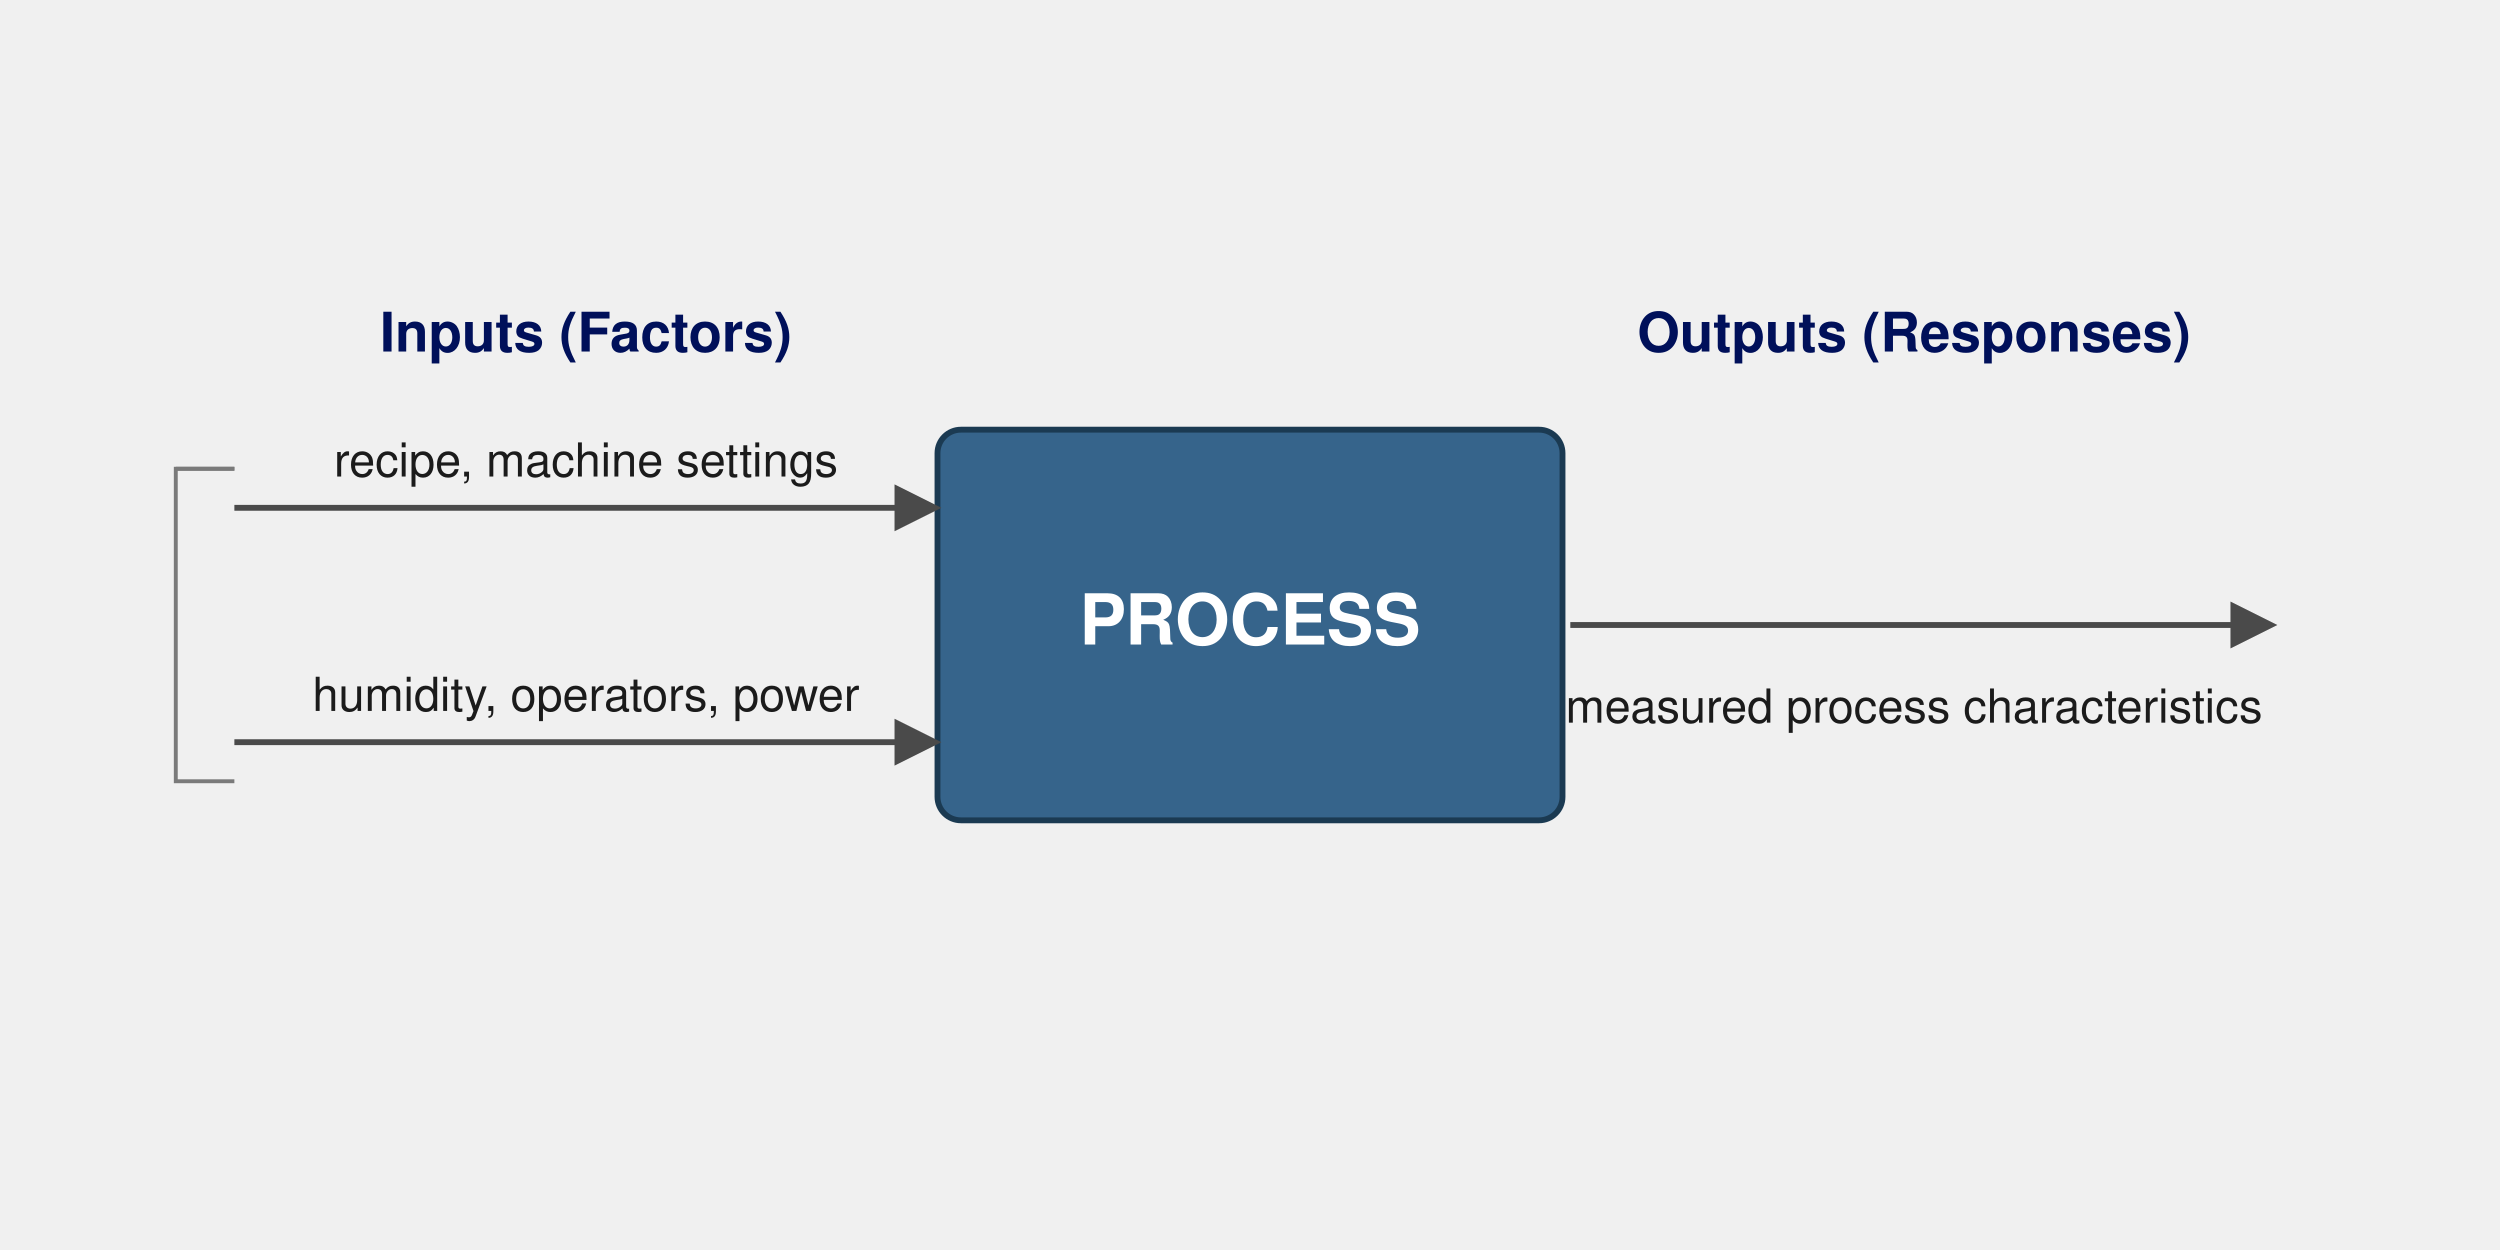
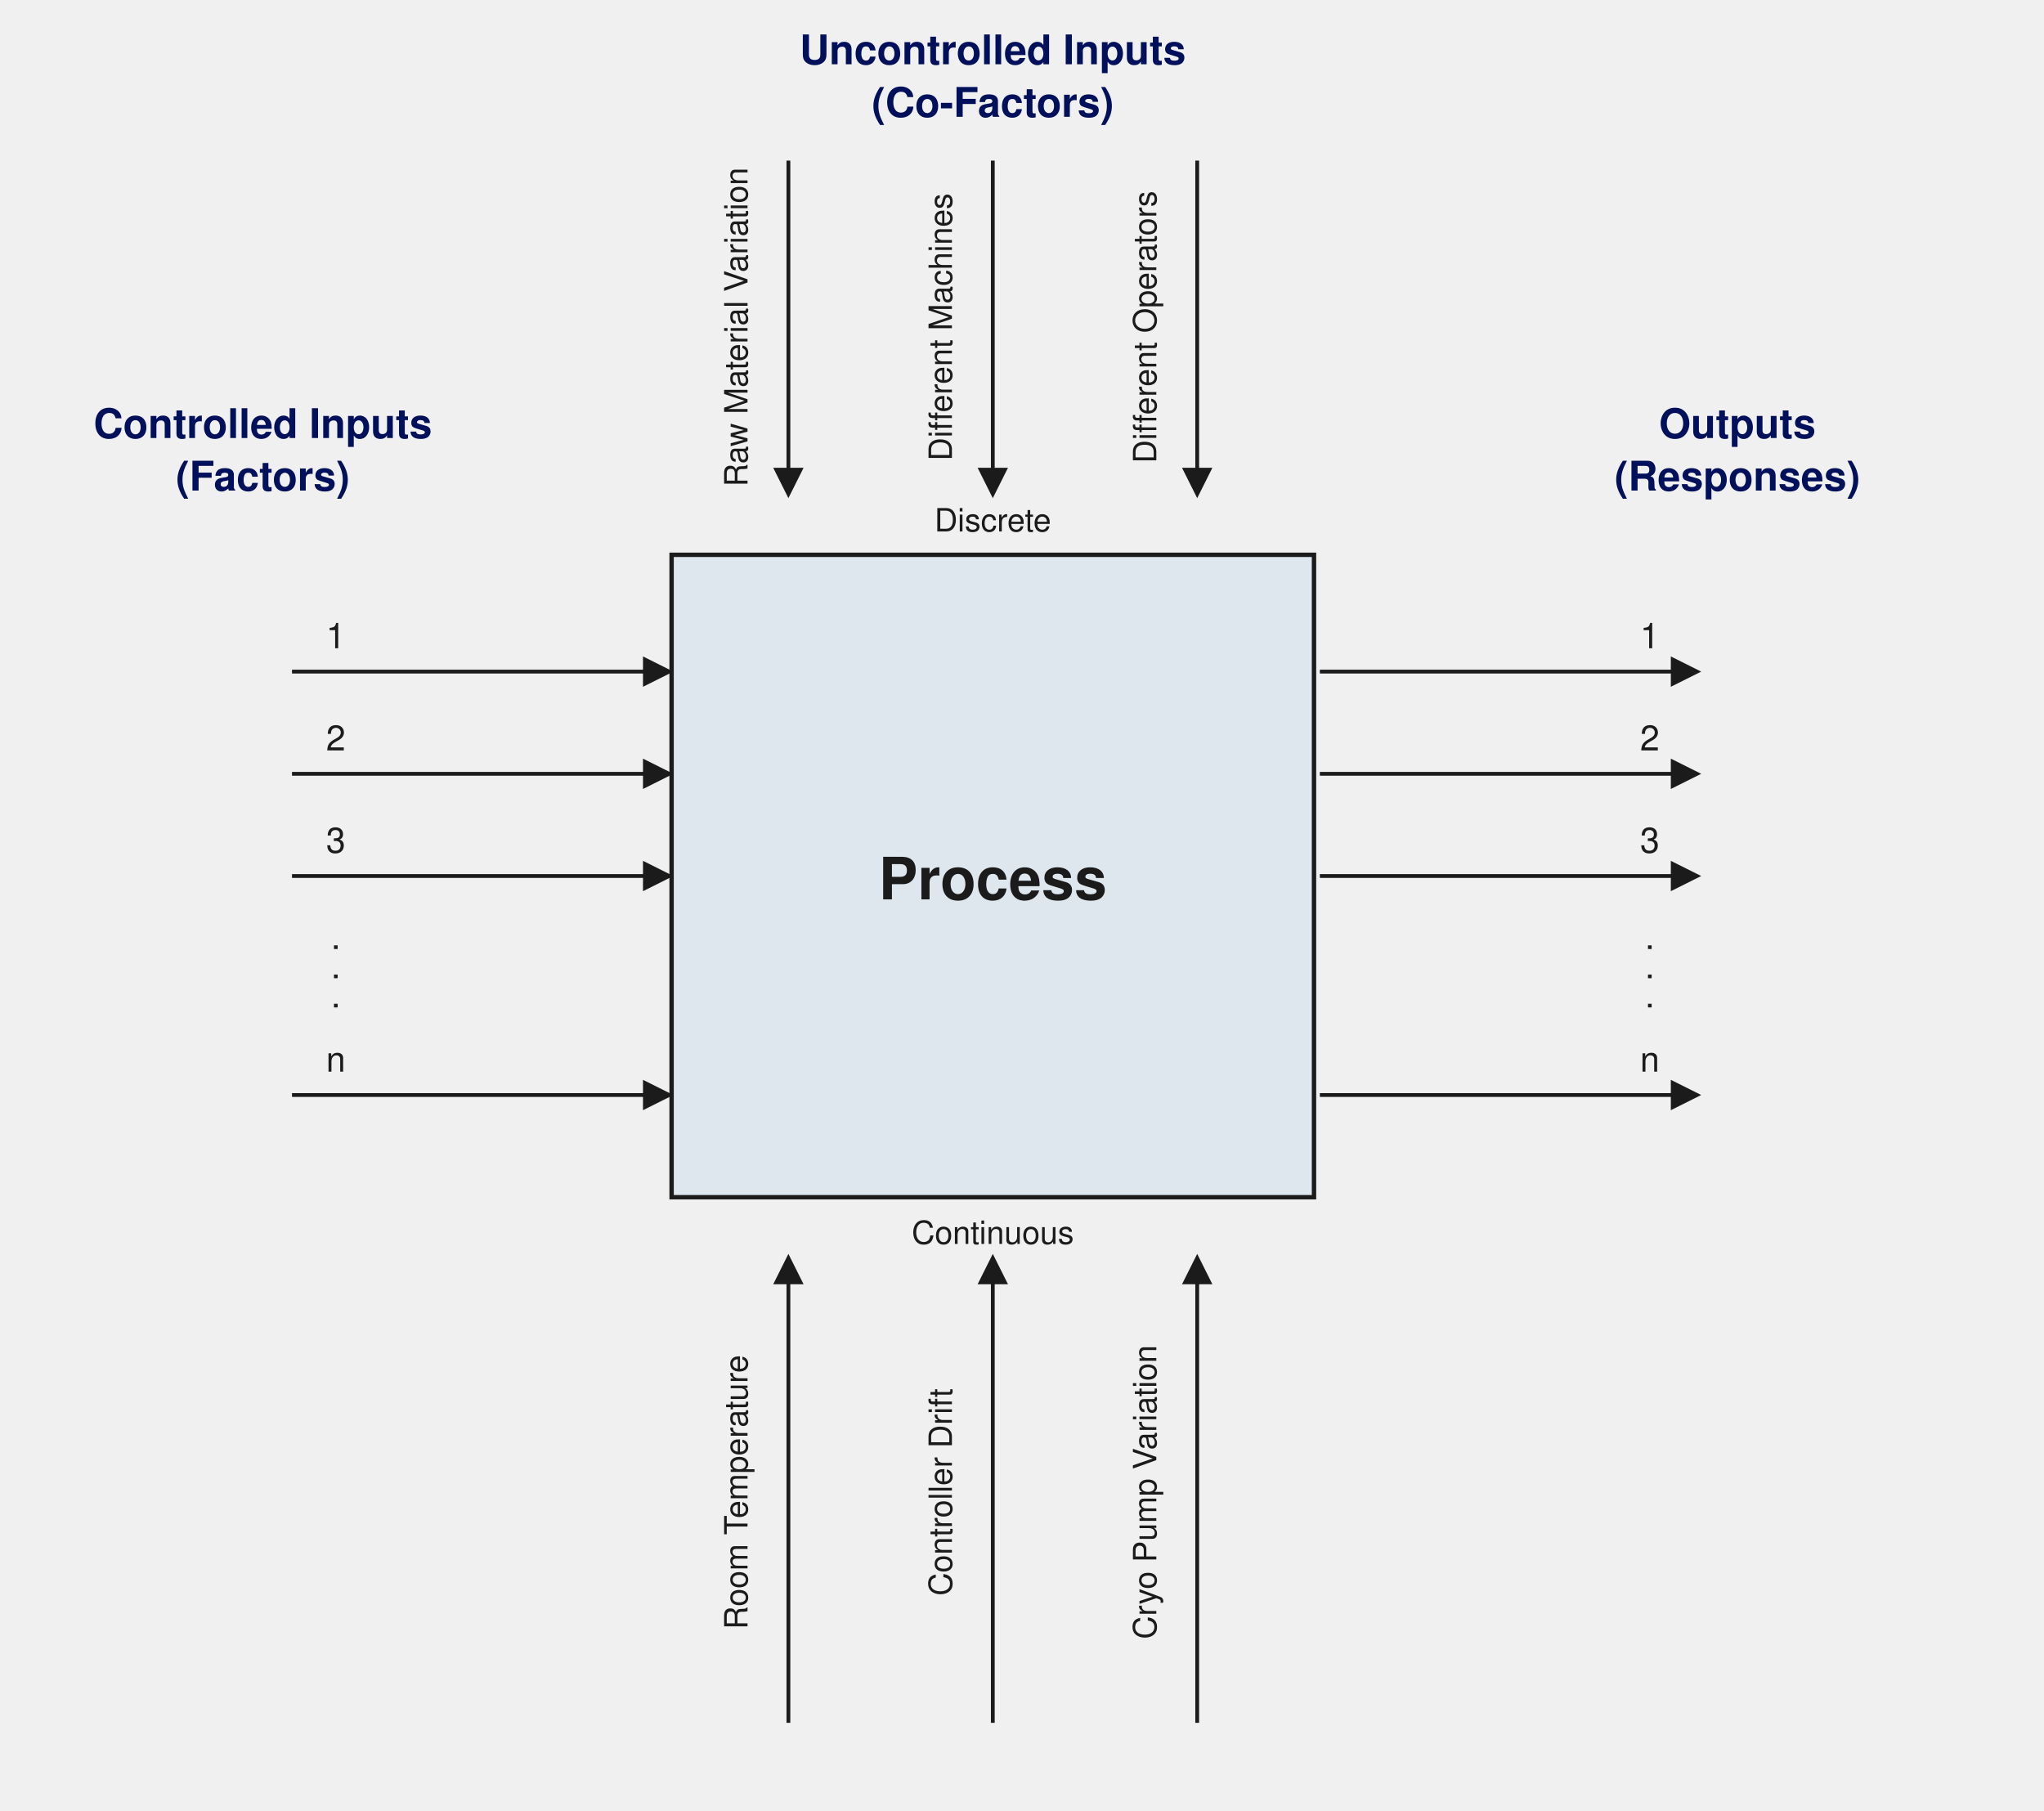
- <svg xmlns="http://www.w3.org/2000/svg" viewBox="0 0 640 320" font-family="Helvetica, Arial, sans-serif">
+ <svg xmlns="http://www.w3.org/2000/svg" viewBox="0 0 700 620" font-family="Helvetica, Arial, sans-serif">
  <style>
-     .box { fill: #36648B; stroke: #1B3A52; stroke-width: 1.5; }
-     .arrow { stroke: #4A4A4A; stroke-width: 1.5; fill: none; marker-end: url(#arrowhead); }
-     .title { font-size: 18px; font-weight: bold; fill: white; text-anchor: middle; }
+     .box { fill: #dfe7ee; stroke: #1B1B1B; stroke-width: 1.5; }
+     .arrow { stroke: #1B1B1B; stroke-width: 1.3; fill: none; marker-end: url(#arrowhead); }
+     .title { font-size: 20px; font-weight: bold; fill: #1B1B1B; text-anchor: middle; }
    .label { font-size: 14px; font-weight: bold; fill: #00105A; text-anchor: middle; }
-     .sublabel { font-size: 12px; fill: #1B1B1B; text-anchor: middle; }
-     .bracket { stroke: #7A7A7A; stroke-width: 1; fill: none; }
+     .sublabel { font-size: 11px; fill: #1B1B1B; text-anchor: middle; }
+     .num { font-size: 12px; fill: #1B1B1B; text-anchor: middle; }
+     .dots { font-size: 12px; fill: #1B1B1B; text-anchor: middle; }
  </style>
  <defs>
    <marker id="arrowhead" markerWidth="8" markerHeight="8" refX="6" refY="4" orient="auto">
-       <path d="M0,0 L8,4 L0,8 Z" fill="#4A4A4A" />
+       <path d="M0,0 L8,4 L0,8 Z" fill="#1B1B1B" />
    </marker>
  </defs>
-   <rect class="box" x="240" y="110" width="160" height="100" rx="6" />
-   <text class="title" x="320" y="165">PROCESS</text>
-   <line class="arrow" x1="60" y1="130" x2="238" y2="130" />
-   <text class="sublabel" x="150" y="122">recipe, machine settings</text>
-   <line class="arrow" x1="60" y1="190" x2="238" y2="190" />
-   <text class="sublabel" x="150" y="182">humidity, operators, power</text>
-   <text class="label" x="150" y="90">Inputs (Factors)</text>
-   <path class="bracket" d="M60,120 L45,120 L45,200 L60,200" />
-   <path class="bracket" d="M60,120 L45,120" />
-   <line class="arrow" x1="402" y1="160" x2="580" y2="160" />
-   <text class="label" x="490" y="90">Outputs (Responses)</text>
-   <text class="sublabel" x="490" y="185">measured process characteristics</text>
+   <rect class="box" x="230" y="190" width="220" height="220" />
+   <text class="title" x="340" y="308">Process</text>
+   <text class="label" x="340" y="22">Uncontrolled Inputs</text>
+   <text class="label" x="340" y="40">(Co-Factors)</text>
+   <line class="arrow" x1="270" y1="55" x2="270" y2="168" />
+   <text class="sublabel" x="256" y="112" transform="rotate(-90 256 112)">Raw Material Variation</text>
+   <line class="arrow" x1="340" y1="55" x2="340" y2="168" />
+   <text class="sublabel" x="326" y="112" transform="rotate(-90 326 112)">Different Machines</text>
+   <line class="arrow" x1="410" y1="55" x2="410" y2="168" />
+   <text class="sublabel" x="396" y="112" transform="rotate(-90 396 112)">Different Operators</text>
+   <text class="sublabel" x="340" y="182">Discrete</text>
+   <line class="arrow" x1="270" y1="590" x2="270" y2="432" />
+   <text class="sublabel" x="256" y="511" transform="rotate(-90 256 511)">Room Temperature</text>
+   <line class="arrow" x1="340" y1="590" x2="340" y2="432" />
+   <text class="sublabel" x="326" y="511" transform="rotate(-90 326 511)">Controller Drift</text>
+   <line class="arrow" x1="410" y1="590" x2="410" y2="432" />
+   <text class="sublabel" x="396" y="511" transform="rotate(-90 396 511)">Cryo Pump Variation</text>
+   <text class="sublabel" x="340" y="426">Continuous</text>
+   <text class="label" x="90" y="150">Controlled Inputs</text>
+   <text class="label" x="90" y="168">(Factors)</text>
+   <line class="arrow" x1="100" y1="230" x2="228" y2="230" />
+   <text class="num" x="115" y="222">1</text>
+   <line class="arrow" x1="100" y1="265" x2="228" y2="265" />
+   <text class="num" x="115" y="257">2</text>
+   <line class="arrow" x1="100" y1="300" x2="228" y2="300" />
+   <text class="num" x="115" y="292">3</text>
+   <text class="dots" x="115" y="325">.</text>
+   <text class="dots" x="115" y="335">.</text>
+   <text class="dots" x="115" y="345">.</text>
+   <line class="arrow" x1="100" y1="375" x2="228" y2="375" />
+   <text class="num" x="115" y="367">n</text>
+   <text class="label" x="595" y="150">Outputs</text>
+   <text class="label" x="595" y="168">(Responses)</text>
+   <line class="arrow" x1="452" y1="230" x2="580" y2="230" />
+   <text class="num" x="565" y="222">1</text>
+   <line class="arrow" x1="452" y1="265" x2="580" y2="265" />
+   <text class="num" x="565" y="257">2</text>
+   <line class="arrow" x1="452" y1="300" x2="580" y2="300" />
+   <text class="num" x="565" y="292">3</text>
+   <text class="dots" x="565" y="325">.</text>
+   <text class="dots" x="565" y="335">.</text>
+   <text class="dots" x="565" y="345">.</text>
+   <line class="arrow" x1="452" y1="375" x2="580" y2="375" />
+   <text class="num" x="565" y="367">n</text>
</svg>
